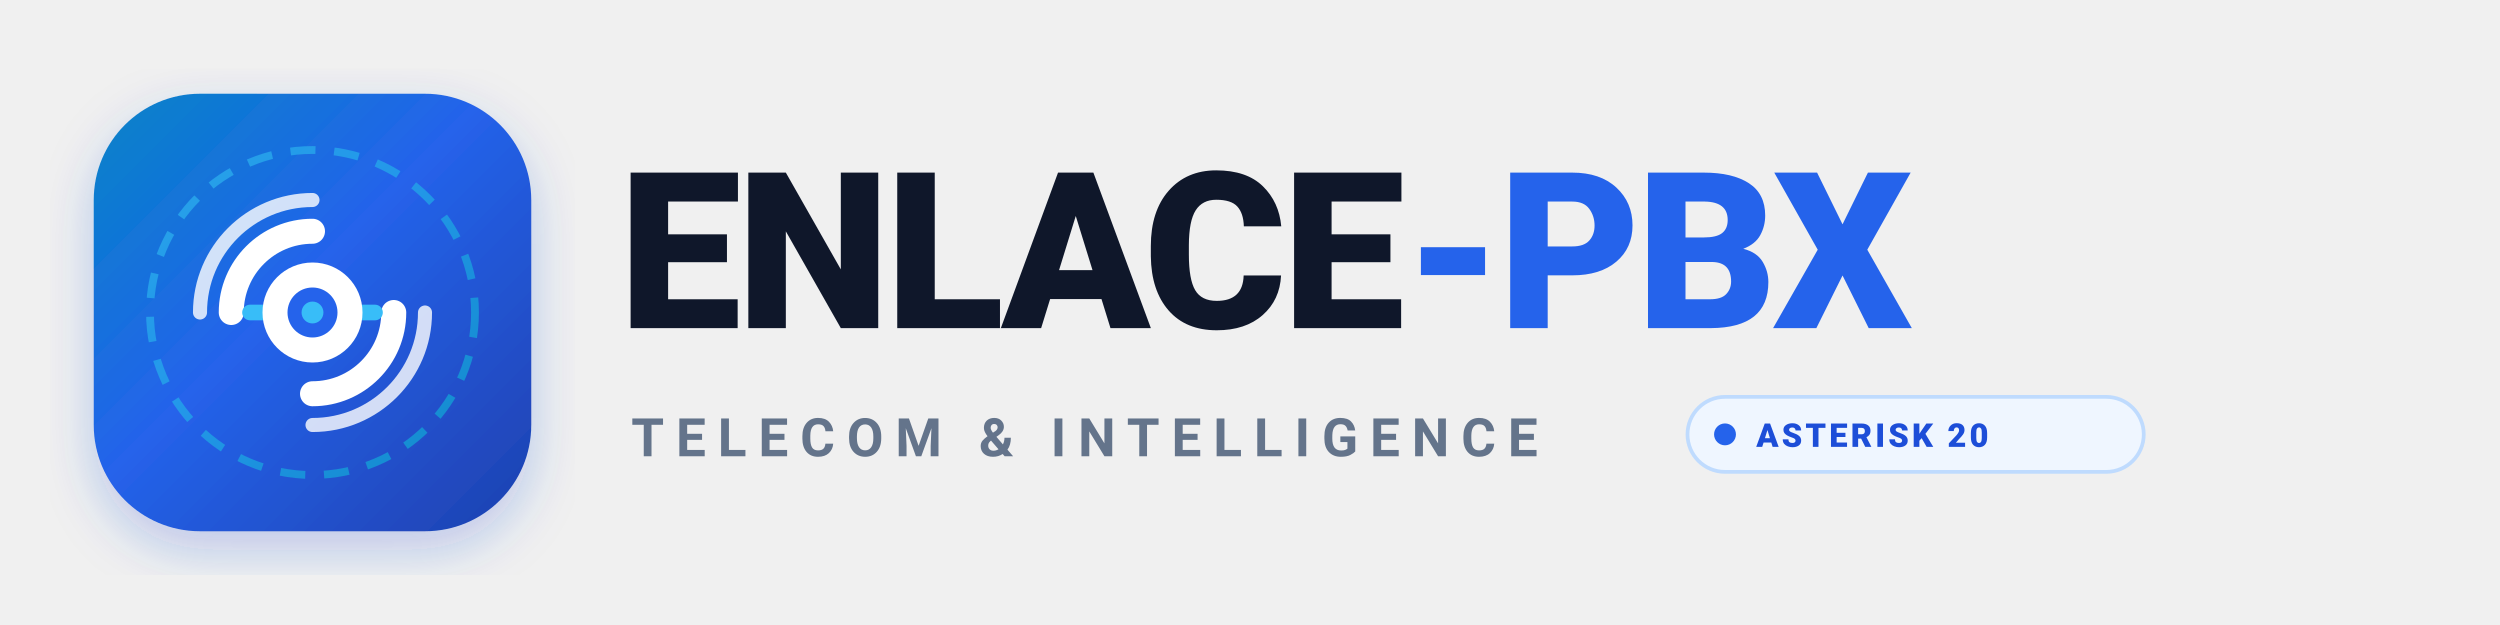
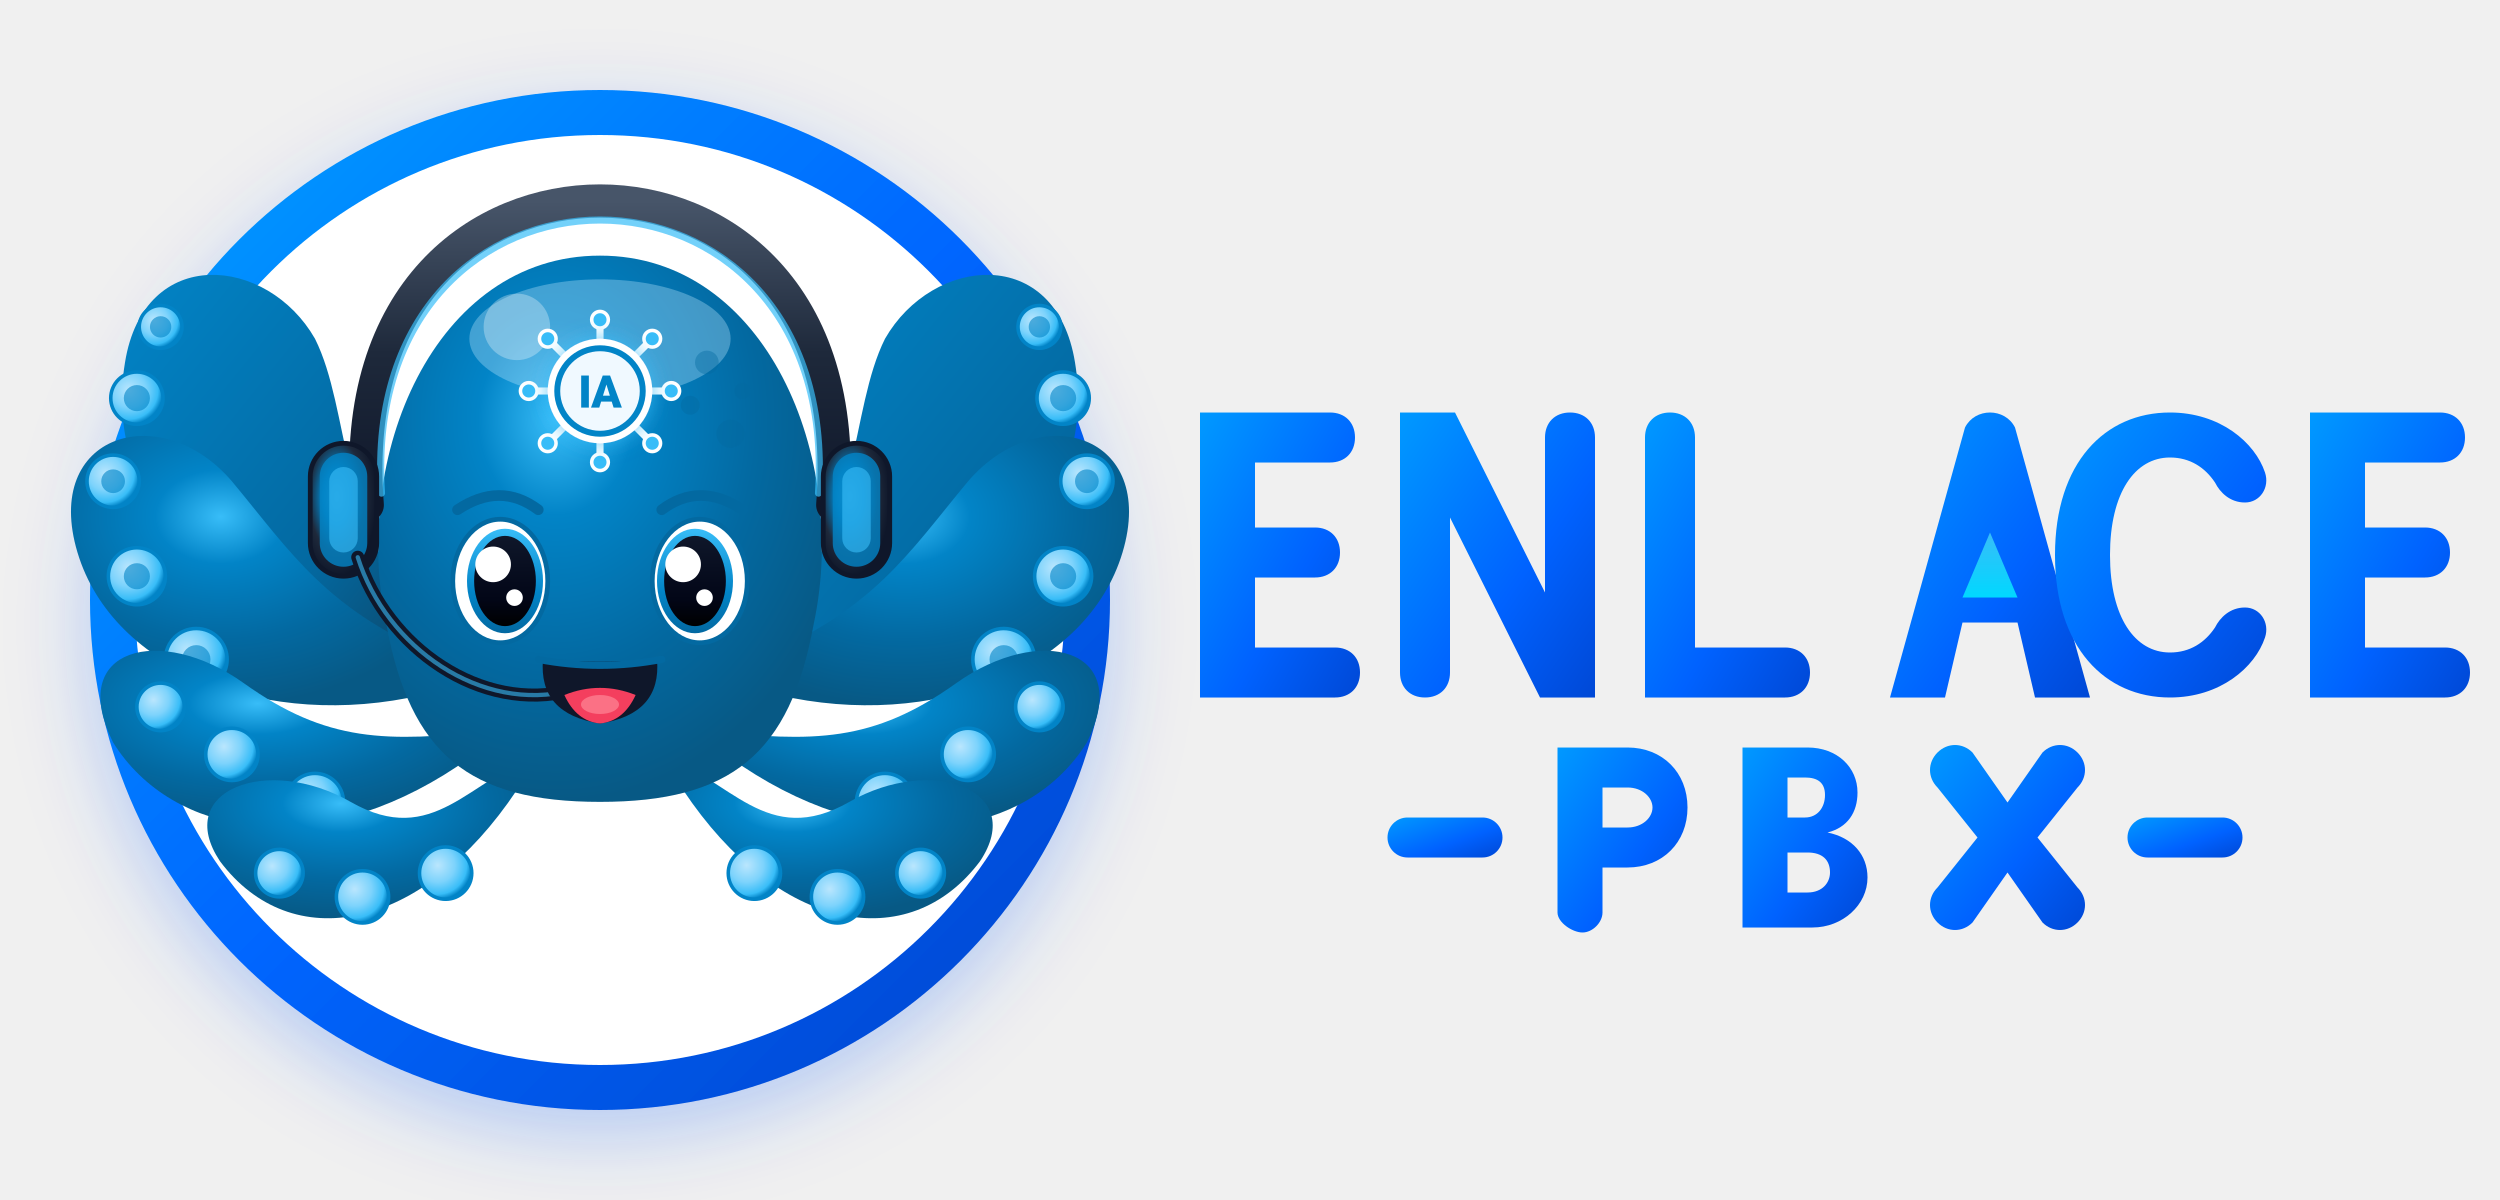
- <svg xmlns="http://www.w3.org/2000/svg" viewBox="0 0 800 200" width="800" height="200">
+ <svg xmlns="http://www.w3.org/2000/svg" viewBox="0 0 1000 480" width="1000" height="480">
  <defs>
-     <linearGradient id="bgGrad" x1="0%" y1="0%" x2="100%" y2="100%">
-       <stop offset="0%" stop-color="#0284c7" />
-       <stop offset="45%" stop-color="#2563eb" />
-       <stop offset="100%" stop-color="#1e40af" />
+     <linearGradient id="ringGrad" x1="0%" y1="0%" x2="100%" y2="100%">
+       <stop offset="0%" stop-color="#00a0ff" />
+       <stop offset="50%" stop-color="#0066ff" />
+       <stop offset="100%" stop-color="#0044cc" />
    </linearGradient>
-     <linearGradient id="cyanGrad" x1="0%" y1="0%" x2="100%" y2="100%">
-       <stop offset="0%" stop-color="#38bdf8" />
-       <stop offset="100%" stop-color="#06b6d4" />
+     <linearGradient id="typoGrad" x1="0%" y1="0%" x2="100%" y2="100%">
+       <stop offset="0%" stop-color="#0099ff" />
+       <stop offset="60%" stop-color="#0062ff" />
+       <stop offset="100%" stop-color="#0048d6" />
    </linearGradient>
-     <linearGradient id="accentGlow" x1="0%" y1="0%" x2="100%" y2="100%">
-       <stop offset="0%" stop-color="#60a5fa" stop-opacity="0.6" />
-       <stop offset="100%" stop-color="#1d4ed8" stop-opacity="0" />
+     <linearGradient id="cyanDelta" x1="0%" y1="100%" x2="0%" y2="0%">
+       <stop offset="0%" stop-color="#00d8ff" />
+       <stop offset="100%" stop-color="#38bdf8" />
    </linearGradient>
-     <filter id="cardShadow" x="-10%" y="-10%" width="120%" height="120%">
-       <feDropShadow dx="0" dy="6" stdDeviation="8" flood-color="#1d4ed8" flood-opacity="0.25" />
+     <filter id="badgeShadow" x="-20%" y="-20%" width="140%" height="140%">
+       <feDropShadow dx="0" dy="10" stdDeviation="16" flood-color="#0055ff" flood-opacity="0.25" />
    </filter>
  </defs>
-   <g transform="translate(30, 30)">
-     <rect x="0" y="0" width="140" height="140" rx="34" fill="url(#bgGrad)" filter="url(#cardShadow)" />
-     <circle cx="70" cy="70" r="52" fill="none" stroke="url(#cyanGrad)" stroke-width="2.5" stroke-dasharray="8 6" opacity="0.6" />
-     <path d="M 44,70 A 26,26 0 0,1 70,44" fill="none" stroke="#ffffff" stroke-width="8" stroke-linecap="round" />
-     <path d="M 34,70 A 36,36 0 0,1 70,34" fill="none" stroke="#ffffff" stroke-width="4.5" stroke-linecap="round" opacity="0.8" />
-     <path d="M 96,70 A 26,26 0 0,1 70,96" fill="none" stroke="#ffffff" stroke-width="8" stroke-linecap="round" />
-     <path d="M 106,70 A 36,36 0 0,1 70,106" fill="none" stroke="#ffffff" stroke-width="4.5" stroke-linecap="round" opacity="0.8" />
-     <path d="M 50,70 L 90,70" stroke="#38bdf8" stroke-width="5" stroke-linecap="round" />
-     <circle cx="70" cy="70" r="16" fill="#ffffff" />
-     <circle cx="70" cy="70" r="8" fill="#2563eb" />
-     <circle cx="70" cy="70" r="3.5" fill="#38bdf8" />
+   <g filter="url(#badgeShadow)">
+     <circle cx="240" cy="240" r="195" fill="#ffffff" />
+     <circle cx="240" cy="240" r="195" fill="none" stroke="url(#ringGrad)" stroke-width="18" />
  </g>
-   <text x="198" y="105" font-family="-apple-system, BlinkMacSystemFont, 'Segoe UI', Roboto, 'Plus Jakarta Sans', sans-serif" font-weight="900" font-size="70" fill="#0f172a" letter-spacing="-1.5">
-     ENLACE<tspan fill="#2563eb">-PBX</tspan>
-   </text>
-   <text x="202" y="146" font-family="-apple-system, BlinkMacSystemFont, 'Segoe UI', Roboto, 'Plus Jakarta Sans', sans-serif" font-weight="700" font-size="17" fill="#64748b" letter-spacing="3.8">
-     TELECOM &amp; INTELLIGENCE
-   </text>
-   <g transform="translate(540, 127)">
-     <rect x="0" y="0" width="146" height="24" rx="12" fill="#eff6ff" stroke="#bfdbfe" stroke-width="1.2" />
-     <circle cx="12" cy="12" r="3.5" fill="#2563eb" />
-     <text x="22" y="16" font-family="-apple-system, BlinkMacSystemFont, 'Segoe UI', Roboto, sans-serif" font-weight="800" font-size="10.5" fill="#1d4ed8" letter-spacing="1">
-       ASTERISK 20
-     </text>
+   <g transform="translate(240, 240) scale(0.95) translate(-250, -230)">
+     <defs>
+       <radialGradient id="octoSkin" cx="40%" cy="30%" r="70%">
+         <stop offset="0%" stop-color="#38bdf8" />
+         <stop offset="25%" stop-color="#0284c7" />
+         <stop offset="65%" stop-color="#0369a1" />
+         <stop offset="100%" stop-color="#075985" />
+       </radialGradient>
+       <linearGradient id="tentacleDark" x1="0%" y1="0%" x2="100%" y2="100%">
+         <stop offset="0%" stop-color="#0284c7" />
+         <stop offset="70%" stop-color="#0369a1" />
+         <stop offset="100%" stop-color="#0c4a6e" />
+       </linearGradient>
+       <linearGradient id="headsetBand" x1="0%" y1="0%" x2="0%" y2="100%">
+         <stop offset="0%" stop-color="#475569" />
+         <stop offset="50%" stop-color="#1e293b" />
+         <stop offset="100%" stop-color="#0f172a" />
+       </linearGradient>
+       <radialGradient id="headsetCup" cx="40%" cy="40%" r="60%">
+         <stop offset="0%" stop-color="#38bdf8" />
+         <stop offset="35%" stop-color="#0284c7" />
+         <stop offset="70%" stop-color="#1e293b" />
+         <stop offset="100%" stop-color="#0f172a" />
+       </radialGradient>
+       <radialGradient id="suctionGrad" cx="35%" cy="35%" r="65%">
+         <stop offset="0%" stop-color="#bae6fd" />
+         <stop offset="50%" stop-color="#7dd3fc" />
+         <stop offset="85%" stop-color="#38bdf8" />
+         <stop offset="100%" stop-color="#0284c7" />
+       </radialGradient>
+       <filter id="iaGlow" x="-30%" y="-30%" width="160%" height="160%">
+         <feDropShadow dx="0" dy="0" stdDeviation="4" flood-color="#38bdf8" flood-opacity="0.8" />
+       </filter>
+       <linearGradient id="eyePupil" x1="0%" y1="0%" x2="0%" y2="100%">
+         <stop offset="0%" stop-color="#0f172a" />
+         <stop offset="70%" stop-color="#020617" />
+         <stop offset="100%" stop-color="#000000" />
+       </linearGradient>
+       <linearGradient id="eyeIris" x1="0%" y1="0%" x2="0%" y2="100%">
+         <stop offset="0%" stop-color="#38bdf8" />
+         <stop offset="60%" stop-color="#0284c7" />
+         <stop offset="100%" stop-color="#0369a1" />
+       </linearGradient>
+     </defs>
+     <path d="M 160,250 C 90,240 40,190 50,130 C 58,80 110,85 130,120 C 145,150 140,200 175,235 Z" fill="url(#tentacleDark)" />
+     <circle cx="65" cy="115" r="9" fill="url(#suctionGrad)" stroke="#0284c7" stroke-width="1.5" />
+     <circle cx="65" cy="115" r="4.5" fill="#0284c7" opacity="0.6" />
+     <circle cx="55" cy="145" r="11" fill="url(#suctionGrad)" stroke="#0284c7" stroke-width="1.5" />
+     <circle cx="55" cy="145" r="5.5" fill="#0284c7" opacity="0.6" />
+     <circle cx="65" cy="180" r="12" fill="url(#suctionGrad)" stroke="#0284c7" stroke-width="1.5" />
+     <circle cx="65" cy="180" r="6" fill="#0284c7" opacity="0.6" />
+     <circle cx="85" cy="215" r="13" fill="url(#suctionGrad)" stroke="#0284c7" stroke-width="1.5" />
+     <circle cx="85" cy="215" r="6.5" fill="#0284c7" opacity="0.6" />
+     <path d="M 340,250 C 410,240 460,190 450,130 C 442,80 390,85 370,120 C 355,150 360,200 325,235 Z" fill="url(#tentacleDark)" />
+     <circle cx="435" cy="115" r="9" fill="url(#suctionGrad)" stroke="#0284c7" stroke-width="1.5" />
+     <circle cx="435" cy="115" r="4.5" fill="#0284c7" opacity="0.6" />
+     <circle cx="445" cy="145" r="11" fill="url(#suctionGrad)" stroke="#0284c7" stroke-width="1.5" />
+     <circle cx="445" cy="145" r="5.5" fill="#0284c7" opacity="0.6" />
+     <circle cx="435" cy="180" r="12" fill="url(#suctionGrad)" stroke="#0284c7" stroke-width="1.5" />
+     <circle cx="435" cy="180" r="6" fill="#0284c7" opacity="0.6" />
+     <circle cx="415" cy="215" r="13" fill="url(#suctionGrad)" stroke="#0284c7" stroke-width="1.5" />
+     <circle cx="415" cy="215" r="6.5" fill="#0284c7" opacity="0.6" />
+     <path d="M 175,270 C 110,285 45,260 30,210 C 15,160 65,145 95,180 C 120,210 135,235 185,255 Z" fill="url(#octoSkin)" />
+     <circle cx="45" cy="180" r="11" fill="url(#suctionGrad)" stroke="#0284c7" stroke-width="1.5" />
+     <circle cx="45" cy="180" r="5" fill="#0284c7" opacity="0.6" />
+     <circle cx="55" cy="220" r="12" fill="url(#suctionGrad)" stroke="#0284c7" stroke-width="1.5" />
+     <circle cx="55" cy="220" r="5.5" fill="#0284c7" opacity="0.6" />
+     <circle cx="80" cy="255" r="13" fill="url(#suctionGrad)" stroke="#0284c7" stroke-width="1.5" />
+     <circle cx="80" cy="255" r="6" fill="#0284c7" opacity="0.6" />
+     <path d="M 325,270 C 390,285 455,260 470,210 C 485,160 435,145 405,180 C 380,210 365,235 315,255 Z" fill="url(#octoSkin)" />
+     <circle cx="455" cy="180" r="11" fill="url(#suctionGrad)" stroke="#0284c7" stroke-width="1.5" />
+     <circle cx="455" cy="180" r="5" fill="#0284c7" opacity="0.6" />
+     <circle cx="445" cy="220" r="12" fill="url(#suctionGrad)" stroke="#0284c7" stroke-width="1.5" />
+     <circle cx="445" cy="220" r="5.5" fill="#0284c7" opacity="0.6" />
+     <circle cx="420" cy="255" r="13" fill="url(#suctionGrad)" stroke="#0284c7" stroke-width="1.5" />
+     <circle cx="420" cy="255" r="6" fill="#0284c7" opacity="0.6" />
+     <path d="M 190,300 C 130,340 70,330 45,290 C 25,250 65,240 100,265 C 135,290 160,290 205,285 Z" fill="url(#octoSkin)" />
+     <circle cx="65" cy="275" r="10" fill="url(#suctionGrad)" stroke="#0284c7" stroke-width="1.5" />
+     <circle cx="95" cy="295" r="11" fill="url(#suctionGrad)" stroke="#0284c7" stroke-width="1.5" />
+     <circle cx="130" cy="315" r="12" fill="url(#suctionGrad)" stroke="#0284c7" stroke-width="1.5" />
+     <path d="M 310,300 C 370,340 430,330 455,290 C 475,250 435,240 400,265 C 365,290 340,290 295,285 Z" fill="url(#octoSkin)" />
+     <circle cx="435" cy="275" r="10" fill="url(#suctionGrad)" stroke="#0284c7" stroke-width="1.5" />
+     <circle cx="405" cy="295" r="11" fill="url(#suctionGrad)" stroke="#0284c7" stroke-width="1.5" />
+     <circle cx="370" cy="315" r="12" fill="url(#suctionGrad)" stroke="#0284c7" stroke-width="1.5" />
+     <path d="M 215,310 C 175,370 120,380 90,340 C 70,310 110,295 145,315 C 180,335 195,305 225,295 Z" fill="url(#octoSkin)" />
+     <circle cx="115" cy="345" r="10" fill="url(#suctionGrad)" stroke="#0284c7" stroke-width="1.5" />
+     <circle cx="150" cy="355" r="11" fill="url(#suctionGrad)" stroke="#0284c7" stroke-width="1.5" />
+     <circle cx="185" cy="345" r="11" fill="url(#suctionGrad)" stroke="#0284c7" stroke-width="1.5" />
+     <path d="M 285,310 C 325,370 380,380 410,340 C 430,310 390,295 355,315 C 320,335 305,305 275,295 Z" fill="url(#octoSkin)" />
+     <circle cx="385" cy="345" r="10" fill="url(#suctionGrad)" stroke="#0284c7" stroke-width="1.5" />
+     <circle cx="350" cy="355" r="11" fill="url(#suctionGrad)" stroke="#0284c7" stroke-width="1.5" />
+     <circle cx="315" cy="345" r="11" fill="url(#suctionGrad)" stroke="#0284c7" stroke-width="1.5" />
+     <path d="M 160,240 C 145,170 180,85 250,85 C 320,85 355,170 340,240 C 330,295 305,315 250,315 C 195,315 170,295 160,240 Z" fill="url(#octoSkin)" />
+     <ellipse cx="250" cy="120" rx="55" ry="25" fill="#bae6fd" opacity="0.35" />
+     <circle cx="215" cy="115" r="14" fill="#ffffff" opacity="0.3" />
+     <circle cx="295" cy="130" r="5" fill="#0369a1" opacity="0.4" />
+     <circle cx="310" cy="142" r="3.5" fill="#0369a1" opacity="0.4" />
+     <circle cx="288" cy="148" r="4" fill="#0369a1" opacity="0.4" />
+     <circle cx="305" cy="160" r="6" fill="#0369a1" opacity="0.4" />
+     <g transform="translate(250, 142)">
+       <line x1="0" y1="-28" x2="0" y2="-21" stroke="#ffffff" stroke-width="3" stroke-linecap="round" />
+       <circle cx="0" cy="-30" r="3.5" fill="#38bdf8" stroke="#ffffff" stroke-width="1.5" />
+       <line x1="20" y1="-20" x2="15" y2="-15" stroke="#ffffff" stroke-width="3" stroke-linecap="round" />
+       <circle cx="22" cy="-22" r="3.5" fill="#38bdf8" stroke="#ffffff" stroke-width="1.5" />
+       <line x1="28" y1="0" x2="21" y2="0" stroke="#ffffff" stroke-width="3" stroke-linecap="round" />
+       <circle cx="30" cy="0" r="3.5" fill="#38bdf8" stroke="#ffffff" stroke-width="1.5" />
+       <line x1="20" y1="20" x2="15" y2="15" stroke="#ffffff" stroke-width="3" stroke-linecap="round" />
+       <circle cx="22" cy="22" r="3.5" fill="#38bdf8" stroke="#ffffff" stroke-width="1.5" />
+       <line x1="0" y1="28" x2="0" y2="21" stroke="#ffffff" stroke-width="3" stroke-linecap="round" />
+       <circle cx="0" cy="30" r="3.5" fill="#38bdf8" stroke="#ffffff" stroke-width="1.5" />
+       <line x1="-20" y1="20" x2="-15" y2="15" stroke="#ffffff" stroke-width="3" stroke-linecap="round" />
+       <circle cx="-22" cy="22" r="3.5" fill="#38bdf8" stroke="#ffffff" stroke-width="1.5" />
+       <line x1="-28" y1="0" x2="-21" y2="0" stroke="#ffffff" stroke-width="3" stroke-linecap="round" />
+       <circle cx="-30" cy="0" r="3.5" fill="#38bdf8" stroke="#ffffff" stroke-width="1.5" />
+       <line x1="-20" y1="-20" x2="-15" y2="-15" stroke="#ffffff" stroke-width="3" stroke-linecap="round" />
+       <circle cx="-22" cy="-22" r="3.5" fill="#38bdf8" stroke="#ffffff" stroke-width="1.5" />
+       <circle cx="0" cy="0" r="22" fill="#ffffff" filter="url(#iaGlow)" />
+       <circle cx="0" cy="0" r="18" fill="#f0f9ff" stroke="#0284c7" stroke-width="2.5" />
+       <text x="0" y="7" font-family="-apple-system, BlinkMacSystemFont, 'Segoe UI', Roboto, sans-serif" font-weight="900" font-size="19" fill="#0284c7" text-anchor="middle" letter-spacing="-0.5">
+         IA
+       </text>
+     </g>
+     <path d="M 152,190 C 145,100 200,62 250,62 C 300,62 355,100 348,190" fill="none" stroke="url(#headsetBand)" stroke-width="14" stroke-linecap="round" />
+     <path d="M 158,185 C 153,108 202,70 250,70 C 298,70 347,108 342,185" fill="none" stroke="#38bdf8" stroke-width="3" stroke-linecap="round" opacity="0.7" />
+     <g transform="translate(142, 192)">
+       <rect x="-14" y="-28" width="28" height="56" rx="14" fill="url(#headsetCup)" stroke="#0f172a" stroke-width="2" />
+       <rect x="-10" y="-24" width="20" height="48" rx="10" fill="#0284c7" opacity="0.8" />
+       <rect x="-6" y="-18" width="12" height="36" rx="6" fill="#38bdf8" opacity="0.6" />
+     </g>
+     <g transform="translate(358, 192)">
+       <rect x="-14" y="-28" width="28" height="56" rx="14" fill="url(#headsetCup)" stroke="#0f172a" stroke-width="2" />
+       <rect x="-10" y="-24" width="20" height="48" rx="10" fill="#0284c7" opacity="0.8" />
+       <rect x="-6" y="-18" width="12" height="36" rx="6" fill="#38bdf8" opacity="0.6" />
+     </g>
+     <path d="M 148,212 C 160,250 200,278 238,268" fill="none" stroke="#0f172a" stroke-width="5.5" stroke-linecap="round" />
+     <path d="M 148,212 C 160,250 200,278 238,268" fill="none" stroke="#38bdf8" stroke-width="1.8" stroke-linecap="round" opacity="0.6" />
+     <rect x="234" y="258" width="22" height="15" rx="7.5" fill="#0f172a" stroke="#38bdf8" stroke-width="2" />
+     <circle cx="242" cy="265.5" r="2.5" fill="#38bdf8" />
+     <line x1="248" y1="261" x2="248" y2="270" stroke="#64748b" stroke-width="1.5" stroke-linecap="round" />
+     <line x1="251" y1="262" x2="251" y2="269" stroke="#64748b" stroke-width="1.5" stroke-linecap="round" />
+     <path d="M 190,192 Q 208,180 224,192" fill="none" stroke="#0369a1" stroke-width="4.5" stroke-linecap="round" />
+     <path d="M 276,192 Q 292,180 310,192" fill="none" stroke="#0369a1" stroke-width="4.5" stroke-linecap="round" />
+     <g transform="translate(208, 222)">
+       <ellipse cx="0" cy="0" rx="20" ry="26" fill="#ffffff" stroke="#0369a1" stroke-width="2" />
+       <ellipse cx="2" cy="0" rx="16" ry="22" fill="url(#eyeIris)" />
+       <ellipse cx="2" cy="0" rx="13" ry="19" fill="url(#eyePupil)" />
+       <circle cx="-3" cy="-7" r="7.5" fill="#ffffff" />
+       <circle cx="6" cy="7" r="3.5" fill="#ffffff" />
+     </g>
+     <g transform="translate(292, 222)">
+       <ellipse cx="0" cy="0" rx="20" ry="26" fill="#ffffff" stroke="#0369a1" stroke-width="2" />
+       <ellipse cx="-2" cy="0" rx="16" ry="22" fill="url(#eyeIris)" />
+       <ellipse cx="-2" cy="0" rx="13" ry="19" fill="url(#eyePupil)" />
+       <circle cx="-7" cy="-7" r="7.5" fill="#ffffff" />
+       <circle cx="2" cy="7" r="3.5" fill="#ffffff" />
+     </g>
+     <g transform="translate(250, 260)">
+       <path d="M -24,-5 Q 0,-3 24,-5 Q 26,18 0,22 Q -26,18 -24,-5 Z" fill="#0f172a" />
+       <path d="M -26,-5 Q 0,0 26,-5" fill="none" stroke="#0369a1" stroke-width="3" stroke-linecap="round" />
+       <path d="M -15,10 Q 0,4 15,10 Q 10,21 0,22 Q -10,21 -15,10 Z" fill="#f43f5e" />
+       <ellipse cx="0" cy="14" rx="8" ry="4" fill="#fb7185" />
+     </g>
+   </g>
+   <g transform="translate(480, 235)">
+     <g transform="translate(0, -10)">
+       <path d="M 0,-60 L 52,-60 C 58,-60 62,-56 62,-50 C 62,-44 58,-40 52,-40 L 22,-40 L 22,-14 L 46,-14 C 52,-14 56,-10 56,-4 C 56,2 52,6 46,6 L 22,6 L 22,34 L 54,34 C 60,34 64,38 64,44 C 64,50 60,54 54,54 L 0,54 Z" fill="url(#typoGrad)" />
+       <path d="M 80,-60 L 102,-60 L 138,12 L 138,-50 C 138,-56 142,-60 148,-60 C 154,-60 158,-56 158,-50 L 158,54 L 136,54 L 100,-18 L 100,44 C 100,50 96,54 90,54 C 84,54 80,50 80,44 Z" fill="url(#typoGrad)" />
+       <path d="M 178,-50 C 178,-56 182,-60 188,-60 C 194,-60 198,-56 198,-50 L 198,34 L 234,34 C 240,34 244,38 244,44 C 244,50 240,54 234,54 L 178,54 Z" fill="url(#typoGrad)" />
+       <path d="M 276,54 L 306,-54 C 308,-58 312,-60 316,-60 C 320,-60 324,-58 326,-54 L 356,54 L 334,54 L 327,24 L 305,24 L 298,54 Z" fill="url(#typoGrad)" />
+       <polygon points="316,-12 327,14 305,14" fill="url(#cyanDelta)" />
+       <path d="M 426,-36 C 422,-48 408,-60 388,-60 C 362,-60 342,-40 342,-3 C 342,34 362,54 388,54 C 408,54 422,42 426,30 C 428,24 424,18 418,18 C 412,18 408,22 406,26 C 402,32 396,36 388,36 C 374,36 364,22 364,-3 C 364,-28 374,-42 388,-42 C 396,-42 402,-38 406,-32 C 408,-28 412,-24 418,-24 C 424,-24 428,-30 426,-36 Z" fill="url(#typoGrad)" />
+       <path d="M 444,-60 L 496,-60 C 502,-60 506,-56 506,-50 C 506,-44 502,-40 496,-40 L 466,-40 L 466,-14 L 490,-14 C 496,-14 500,-10 500,-4 C 500,2 496,6 490,6 L 466,6 L 466,34 L 498,34 C 504,34 508,38 508,44 C 508,50 504,54 498,54 L 444,54 Z" fill="url(#typoGrad)" />
+     </g>
+     <g transform="translate(75, 100)">
+       <rect x="0" y="-8" width="46" height="16" rx="8" fill="url(#typoGrad)" />
+       <g transform="translate(68, 0)">
+         <path d="M 0,-36 L 28,-36 C 42,-36 52,-26 52,-12 C 52,2 42,12 28,12 L 18,12 L 18,30 C 18,34 14,38 10,38 C 6,38 0,34 0,30 Z M 18,-4 L 28,-4 C 34,-4 38,-8 38,-12 C 38,-16 34,-20 28,-20 L 18,-20 Z" fill="url(#typoGrad)" />
+       </g>
+       <g transform="translate(142, 0)">
+         <path d="M 0,-36 L 26,-36 C 38,-36 46,-28 46,-18 C 46,-10 42,-4 34,-2 C 44,0 50,7 50,16 C 50,27 40,36 28,36 L 0,36 Z M 18,-8 L 25,-8 C 30,-8 33,-12 33,-17 C 33,-22 30,-24 25,-24 L 18,-24 Z M 18,22 L 26,22 C 32,22 35,18 35,14 C 35,9 32,6 26,6 L 18,6 Z" fill="url(#typoGrad)" />
+       </g>
+       <g transform="translate(216, 0)">
+         <path d="M 4,-34 C 8,-38 14,-38 18,-34 L 32,-14 L 46,-34 C 50,-38 56,-38 60,-34 C 64,-30 64,-24 60,-20 L 44,0 L 60,20 C 64,24 64,30 60,34 C 56,38 50,38 46,34 L 32,14 L 18,34 C 14,38 8,38 4,34 C 0,30 0,24 4,20 L 20,0 L 4,-20 C 0,-24 0,-30 4,-34 Z" fill="url(#typoGrad)" />
+       </g>
+       <rect x="296" y="-8" width="46" height="16" rx="8" fill="url(#typoGrad)" />
+     </g>
  </g>
</svg>
